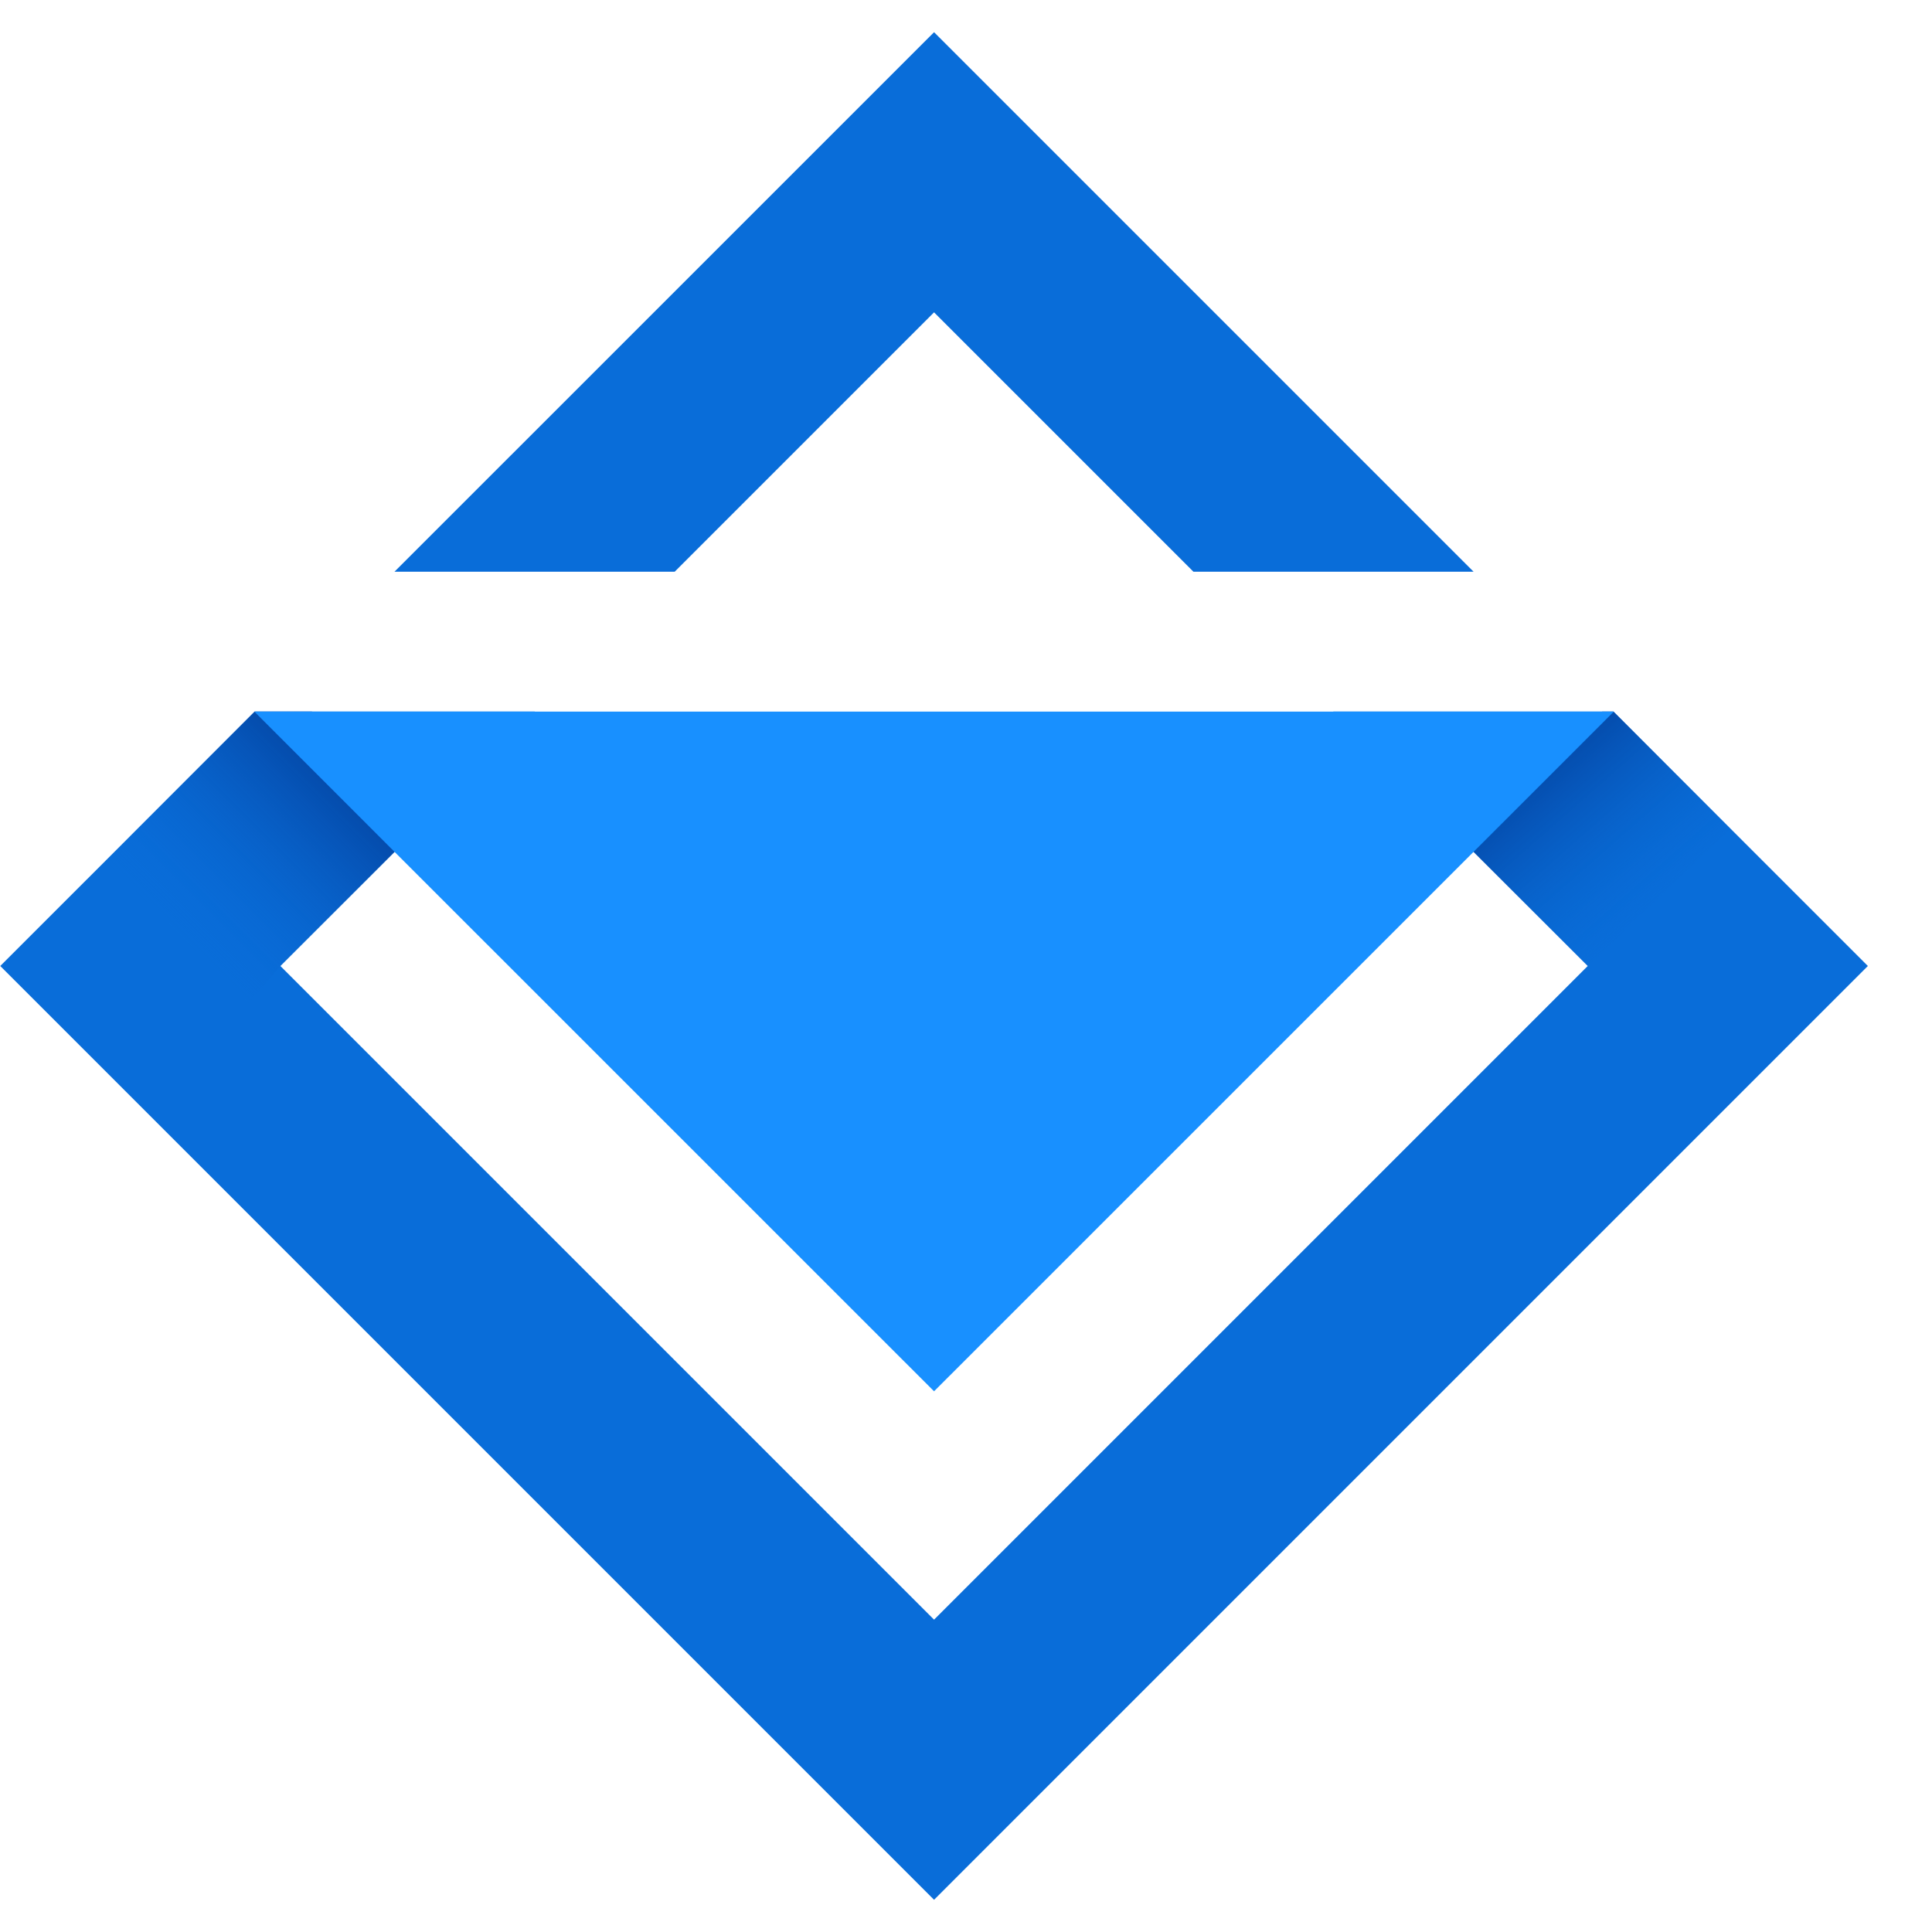
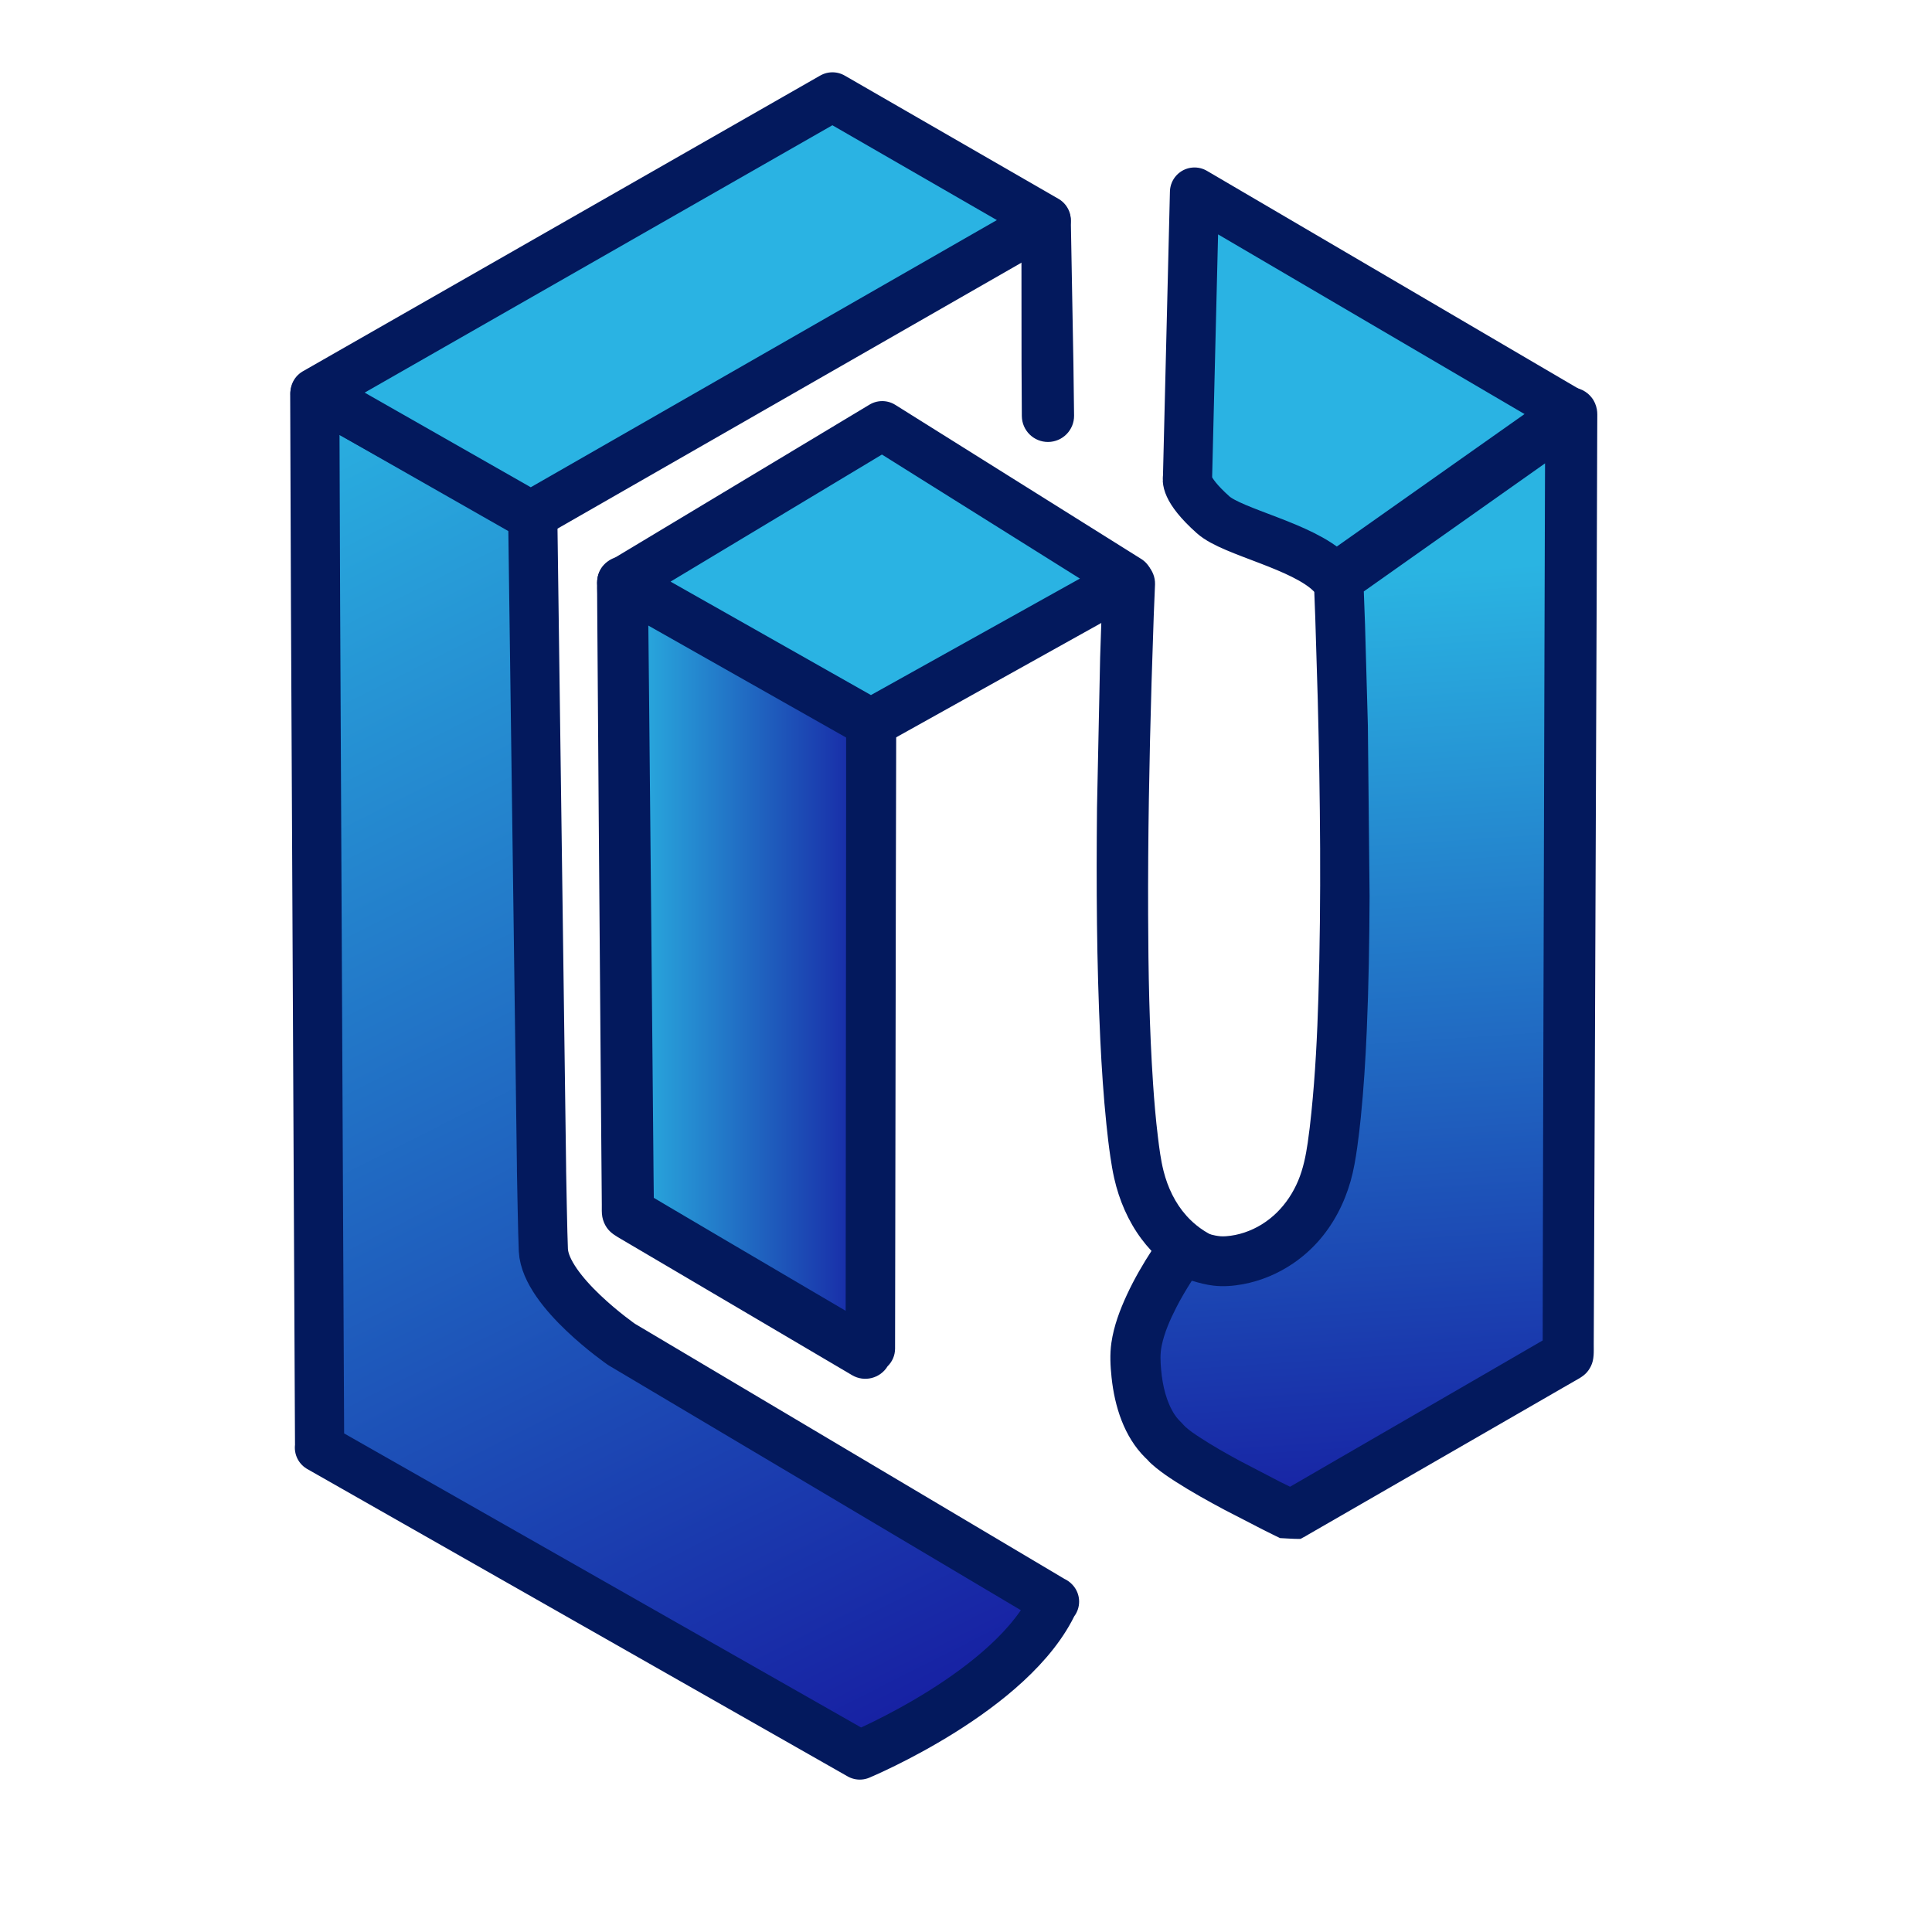
- <svg xmlns="http://www.w3.org/2000/svg" width="30" height="30" viewBox="0 0 30 30" fill="none">
-   <path d="M1.64 13.364L3.952 11.052L3.954 11.05H8.305L6.574 12.781L6.127 13.227L4.354 15L4.574 15.22L14.504 25.15L24.654 15L22.881 13.227L22.756 13.102L20.703 11.05H25.053L25.056 11.052L26.868 12.864L29.004 15L14.504 29.5L0.004 15L1.64 13.364ZM14.504 0.5L22.882 8.878H18.532L14.504 4.85L10.476 8.878H6.125L14.504 0.5Z" fill="#096DD9" />
-   <path d="M4.355 15L6.127 13.228L6.574 12.781L4.844 11.05H3.955L3.952 11.052L1.64 13.364L3.86 15.573L4.355 15Z" fill="url(#paint0_linear_112102_1824)" />
-   <path d="M22.881 13.228L24.654 15L24.479 15.176L24.48 15.176L26.869 12.865L25.057 11.052L25.054 11.05H24.878L22.756 13.102L22.881 13.228Z" fill="url(#paint1_linear_112102_1824)" />
-   <path d="M3.95 11.05L3.952 11.052L6.127 13.228L14.504 21.604L25.059 11.05H3.95Z" fill="#1890FF" />
+ <svg xmlns="http://www.w3.org/2000/svg" height="1024" stroke-miterlimit="10" width="1024" fill-rule="nonzero" stroke-linecap="round" stroke-linejoin="round">
  <defs>
-     <linearGradient id="paint0_linear_112102_1824" x1="5.63" y1="11.589" x2="2.572" y2="14.647" gradientUnits="userSpaceOnUse">
-       <stop stop-color="#023B95" />
-       <stop offset="0.964" stop-color="#096CD9" stop-opacity="0" />
+     <linearGradient gradientUnits="userSpaceOnUse" id="A" x1="329.922" x2="461.736" y1="512.579" y2="512.579">
+       <stop offset="0" stop-color="#2ab4e2" />
+       <stop offset="1" stop-color="#1721a3" />
+       <stop offset="1" stop-color="#4f1111" stop-opacity="0" />
    </linearGradient>
-     <linearGradient id="paint1_linear_112102_1824" x1="23.272" y1="11.628" x2="25.745" y2="14.438" gradientUnits="userSpaceOnUse">
-       <stop stop-color="#023B95" />
-       <stop offset="1" stop-color="#096DD9" stop-opacity="0" />
+     <linearGradient gradientUnits="userSpaceOnUse" id="B" x1="161.838" x2="512.395" y1="196.683" y2="891.676">
+       <stop offset="0" stop-color="#2ab4e2" />
+       <stop offset="1" stop-color="#1721a3" />
+       <stop offset="1" stop-color="#4f1111" stop-opacity="0" />
+     </linearGradient>
+     <linearGradient gradientUnits="userSpaceOnUse" id="C" x1="554.469" x2="555.434" y1="168.792" y2="168.792">
+       <stop offset="0" stop-color="#2ab4e2" />
+       <stop offset="1" stop-color="#1721a3" />
+       <stop offset="1" stop-color="#4f1111" stop-opacity="0" />
+     </linearGradient>
+     <linearGradient gradientUnits="userSpaceOnUse" id="D" x1="757.92" x2="791.119" y1="302.474" y2="797.678">
+       <stop offset="0" stop-color="#2ab4e2" />
+       <stop offset="1" stop-color="#1721a3" />
+       <stop offset="1" stop-color="#4f1111" stop-opacity="0" />
    </linearGradient>
  </defs>
+   <path d="M461.302 714.778l.436-333.281-131.814-73.269 2.869 334.609 125.84 74.097" fill="url(#A)" />
+   <path d="M329.906 294.906c-.877.03-1.768.119-2.625.313-.947.214-1.897.503-2.781.906-.897.409-1.737.946-2.531 1.531-.738.544-1.413 1.167-2.031 1.844-.993 1.087-1.744 2.323-2.344 3.656-1.588 3.529-1.121 7.859-1.094 11.625l.031 6.313.063 8.5.718 99.75 1.25 159.687.344 41.563.063 7.875c.017 2.105-.119 4.445.281 6.531.381 1.988 1.146 3.883 2.281 5.562 2.063 3.053 5.078 4.642 8.125 6.438l5.469 3.219 24.25 14.281 92.25 54.375c6.521 3.84 14.881 1.715 18.813-4.719 2.439-2.376 3.963-5.7 3.968-9.375l.406-243.75.157-67.156.031-16.781c.011-4.191.394-8.072-1.75-11.938-2.446-4.409-6.857-6.266-11.031-8.594l-9.188-5.124-42.375-23.657-60.031-33.437-7.063-3.969-5.312-2.937c-.943-.526-1.903-1.107-2.906-1.5-1.726-.678-3.575-1.095-5.438-1.032zm13.719 36.344l5.437 3 49.657 27.5 37.937 21.031 11.813 6.563v5.562 24.625l-.063 72.594-.187 202.625-66.313-39-27.625-16.281-7.75-4.594-.125-11.25-.312-34.813-.969-105.312L344 366.688l-.375-35.438zm255.063-35.75c-7.643-.189-13.999 5.857-14.188 13.5a16.66 16.66 0 0 0-.031.5c-.018.448-.014.896-.031 1.344l-.126 2.844-.343 8.937-.875 25.875-1.656 79.5c-.398 41.084-.222 82.203 1.75 123.25.714 14.874 1.697 29.748 3.218 44.562.597 5.812 1.273 11.627 2.125 17.407.559 3.787 1.185 7.577 2.031 11.312 2.613 11.522 7.333 22.593 14.407 32.094 12.825 17.226 32.763 28.196 54.312 28.781 7.236.192 13.277-5.514 13.469-12.75s-5.515-13.277-12.75-13.468a41.13 41.13 0 0 1-14.031-2.844c-3.543-1.393-6.892-3.26-9.969-5.5a45.86 45.86 0 0 1-7.156-6.469c-6.007-6.703-9.931-15.008-12.125-23.687-1.519-6.007-2.284-12.204-3.031-18.344-1.126-9.246-1.907-18.521-2.532-27.813-2.002-29.768-2.517-59.641-2.625-89.469-.148-41.085.613-82.182 1.813-123.25L611.5 326.5l.688-16.812c.188-7.643-5.858-13.999-13.5-14.188z" fill="#03195d" />
+   <g stroke="#03195d" stroke-width="26.07">
+     <path d="M282.068 272.775l-114.08-63.906-1.15.232.408 111.455 2.153 446.553-.092.18 286.396 162.904s81.546-33.997 103.026-81.495l.189.182-229.464-136.294s-40.277-27.872-41.464-49.956c-.336-6.258-.976-42.334-.976-42.334l.016-.514-4.679-347.03" fill="url(#B)" stroke-linecap="butt" />
+     <path d="M166.981 208.113l114.354 65.155 273.179-156.581-113.301-65.332-274.232 156.758z" fill="#2ab3e3" />
+   </g>
+   <path d="M554.47 117.177l.965 103.234" fill="url(#C)" />
+   <path d="M554.344 104.062c-7.238.068-13.037 6.013-12.969 13.25l.063 76 .156 27.219c.071 7.645 6.324 13.791 13.968 13.719s13.791-6.324 13.719-13.969l-.343-27.219-1.376-76c-.067-7.237-5.981-13.067-13.218-13z" fill="#03195d" />
+   <path d="M329.545 308.612l138.051-82.99 130.379 81.693-136.399 76.036-132.031-74.739zm303.571-206.813l-3.707 151.531s-2.115 5.536 13.605 19.553c10.337 9.216 47.393 16.424 62.12 30.917 7.668 7.547 127.661-84.931 127.661-84.931l-199.679-117.07z" stroke="#03195d" stroke-width="26.07" fill="#2ab3e3" />
+   <path d="M709.408 305.526c-.008.979 9.949 223.649-4.111 307.447-6.667 39.735-35.85 55.249-57.191 55.52-8.701.111-21.752-5.54-21.752-5.54s-24.948 33.91-24.563 56.458c.382 22.286 7.205 37.168 15.56 44.645 9.564 11.637 66.927 39.105 66.927 39.105l146.887-84.85 1.63-499.442-123.235 87.027" fill="url(#D)" />
+   <path d="M832.312 205.312c-.901 0-1.802.142-2.687.313-3.691.715-7.407 3.789-10.406 5.906l-5.25 3.719-6.531 4.625-7.438 5.25-98.438 69.469c-5.096 3.599-6.954 9.993-5.093 15.625l.656 17.312 1.313 43.281c1.333 52.479 1.91 105.021.343 157.5-.611 20.461-1.636 40.945-3.719 61.313-.547 5.357-1.156 10.703-1.937 16.031-1.009 6.886-2.364 13.679-5.063 20.125-5.34 12.756-15.284 23.101-28.562 27.5-3.111 1.031-6.354 1.705-9.625 1.938-.971.069-1.965.116-2.937.031-3.657-.319-7.27-1.456-10.719-2.656-4.22-1.468-7.664-3.566-12.469-2.594-.895.181-1.722.423-2.562.781-3.747 1.596-5.445 4.208-7.563 7.281l-2.844 4.219c-4.977 7.616-9.57 15.526-13.406 23.781-3.779 8.134-7.025 16.707-8.313 25.626-.88 6.097-.554 12.299.094 18.406 1.631 15.368 6.614 31.341 17.813 42.468.322.321.668.628 1 .938 1.419 1.686 3.176 3.187 4.875 4.562 3.224 2.611 6.668 4.95 10.156 7.188 8.445 5.419 17.242 10.314 26.094 15.031L669.875 811l6.437 3.188L678 815c.113.055.337.213.469.219 3.515.147 7.045.486 10.562.437.497-.007.893-.386 1.344-.594.976-.45 1.946-1.089 2.875-1.624l7.594-4.376 27.812-16.031 76.282-43.969 23.124-13.343 6.907-3.969c1.988-1.146 3.951-2.17 5.593-3.844 1.126-1.147 1.985-2.439 2.688-3.875 1.763-3.603 1.452-7.587 1.469-11.469l.031-7.624.031-7.438.313-75.469 1.156-300.843.281-83.844.031-8.375.032-6.688c.006-1.74.096-3.567-.219-5.281-.413-2.249-1.307-4.455-2.75-6.25-.611-.759-1.278-1.506-2.031-2.125-.867-.713-1.806-1.347-2.813-1.844-1.043-.514-2.147-.9-3.281-1.156-1.046-.236-2.115-.312-3.188-.313zm-13.406 40.282l-.062 16.812-.25 83.219-.688 248.531-.218 92.375-.032 23.938-7.062 4.093L785.688 729l-76.844 44.469-21.406 12.406L683.75 788l-5.5-2.719-21.375-11.125c-7.113-3.868-14.194-7.872-20.969-12.312-2.638-1.73-5.325-3.486-7.656-5.625-.551-.505-1.002-1.089-1.531-1.625-1.554-1.572-2.904-2.91-4.125-4.782-4.52-6.925-6.386-15.497-7.156-23.624-.412-4.348-.614-8.67.281-12.969 1.463-7.03 4.445-13.755 7.687-20.125 2.494-4.9 5.319-9.627 8.282-14.282 3.738 1.134 7.53 2.131 11.406 2.594 5.231.625 10.552.208 15.718-.75 9.556-1.771 18.708-5.635 26.719-11.125 4.756-3.258 9.12-7.083 12.969-11.375 8.222-9.167 13.983-20.314 17.344-32.125 1.681-5.91 2.676-11.986 3.531-18.062a409.09 409.09 0 0 0 1.875-15.688c1.548-15.27 2.491-30.606 3.156-45.937 1.034-23.804 1.397-47.614 1.5-71.438L725 384.531l-1.5-53.25-.656-17.75c-.001-.021.001-.041 0-.062l76.687-54.188 19.375-13.687z" fill="#03195d" />
</svg>
